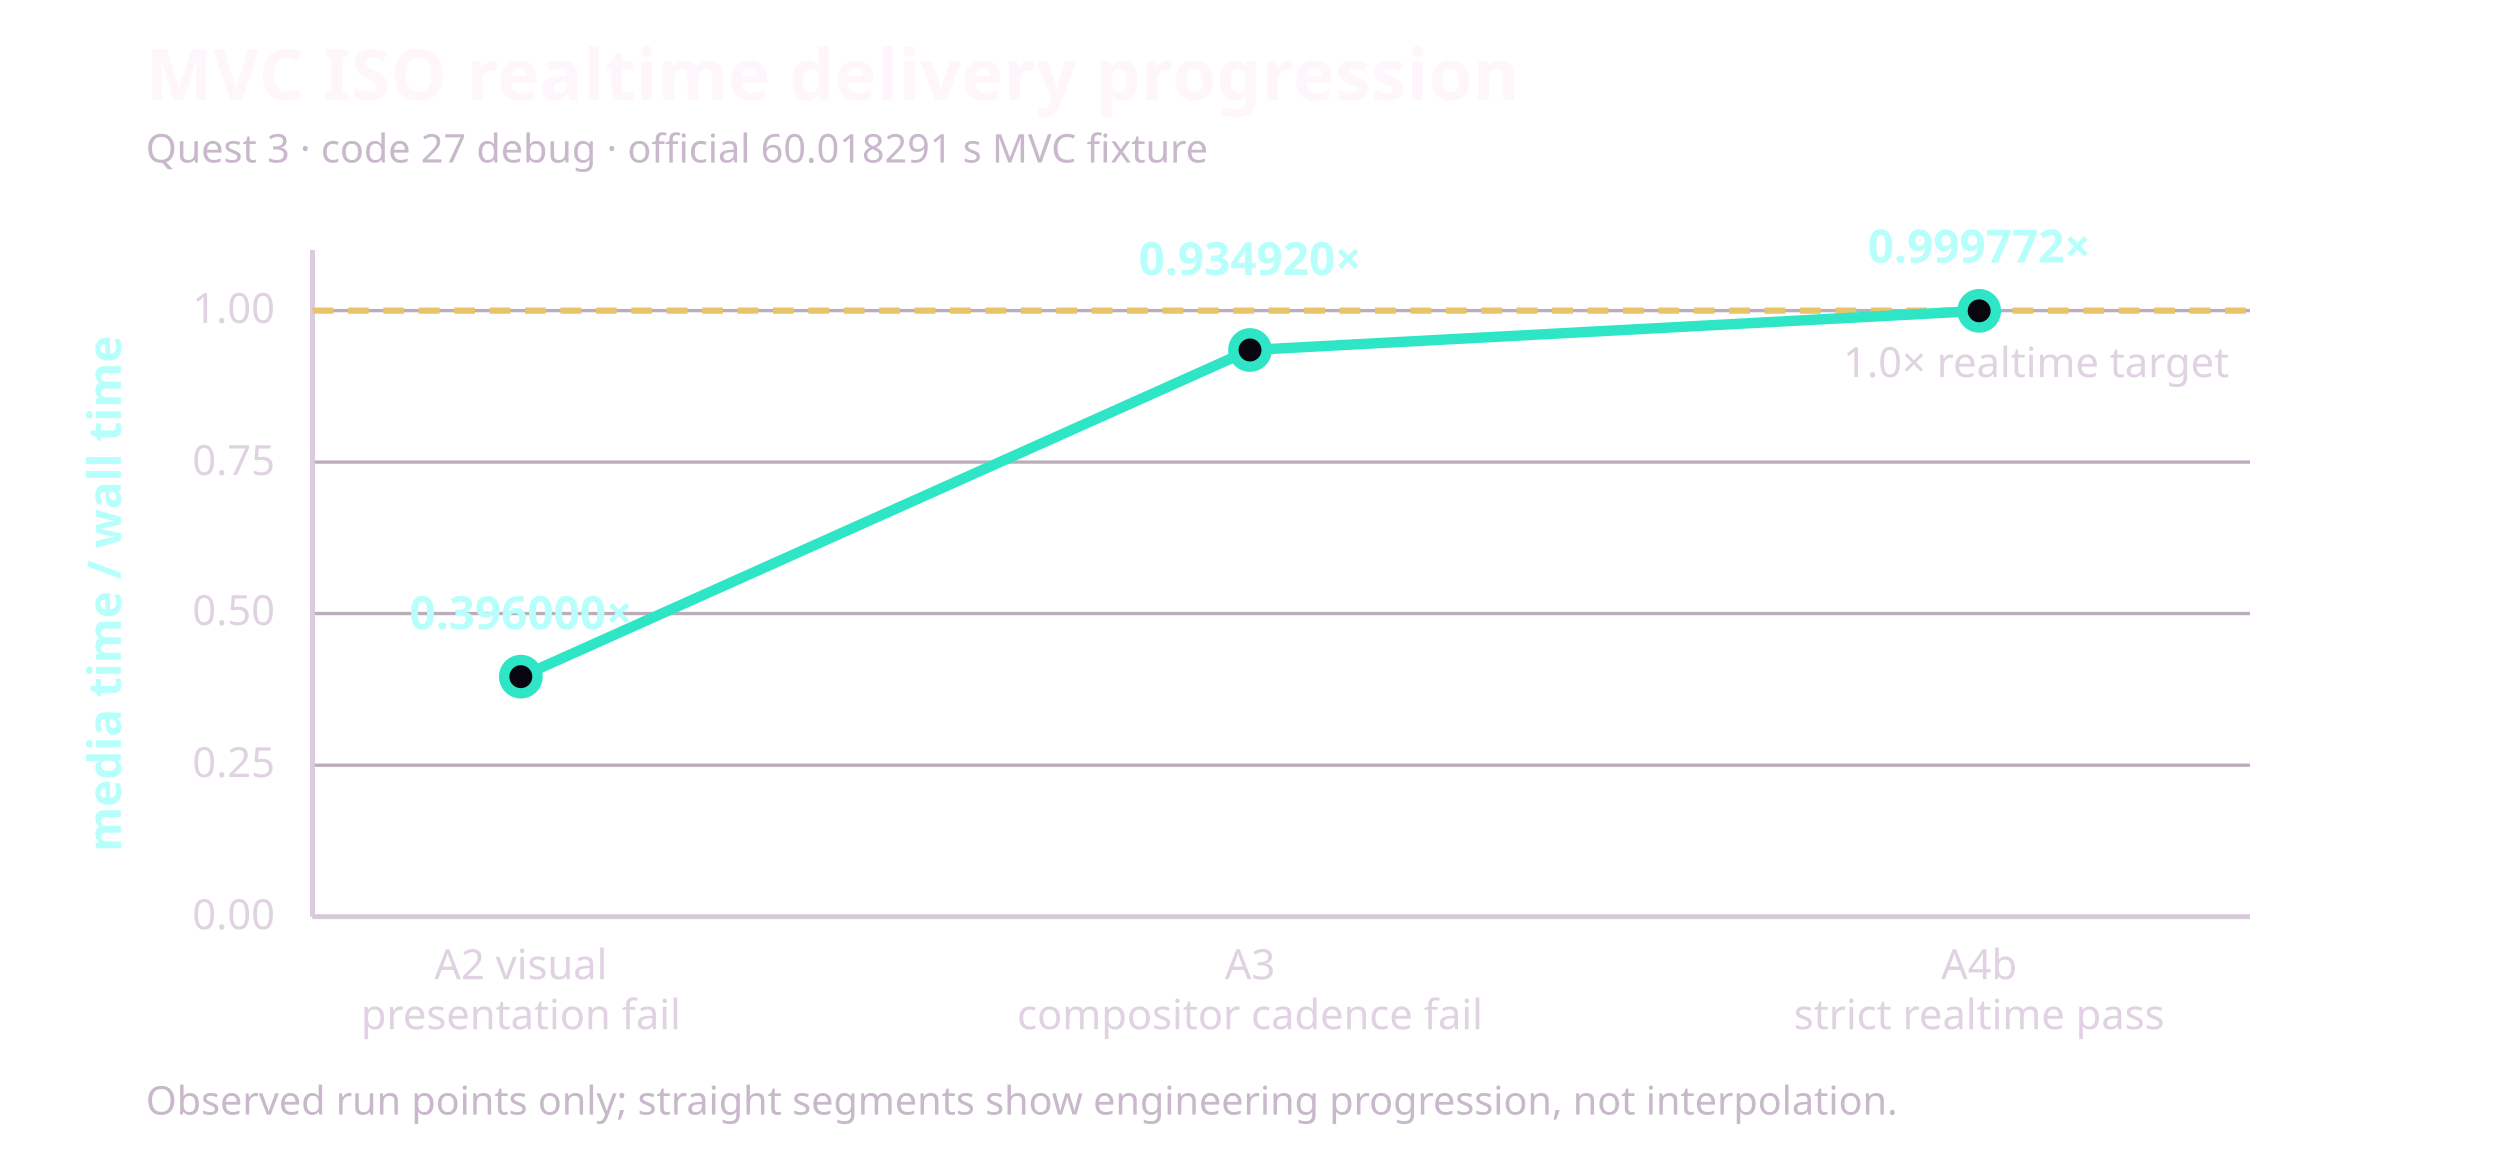
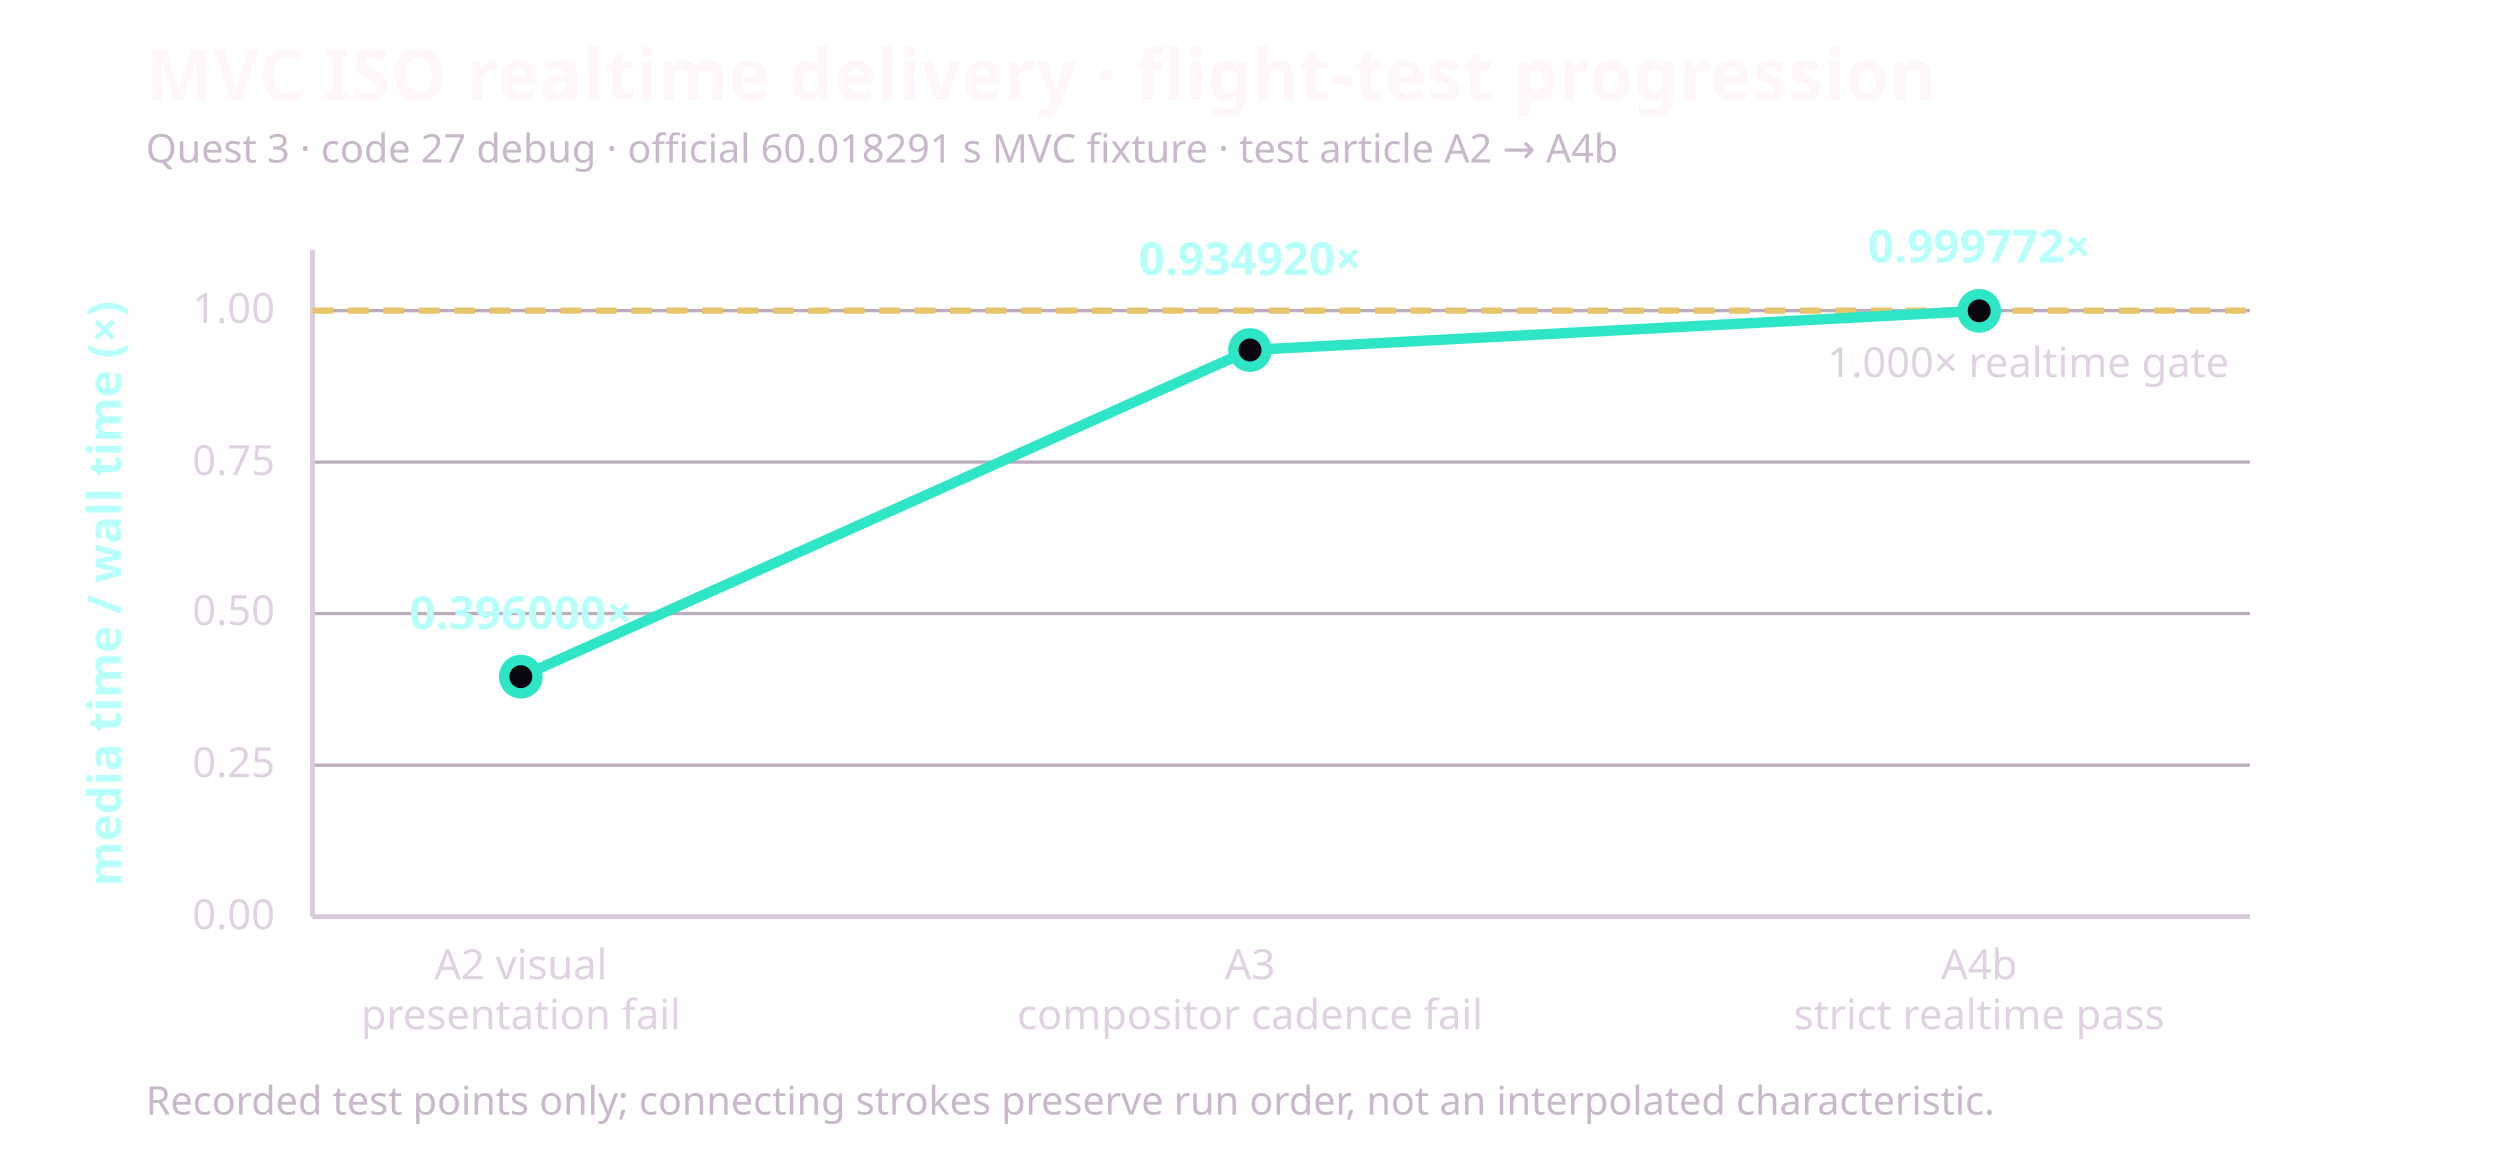
<svg xmlns="http://www.w3.org/2000/svg" viewBox="0 0 1200 560" role="img" aria-labelledby="title desc">
  <style>
    svg { shape-rendering: geometricPrecision; text-rendering: geometricPrecision; }
    text { fill: #EFE6F0; font-family: system-ui, sans-serif; font-weight: 500; }
    .title { fill: #FFF6FB; font-size: 34px; font-weight: 700; letter-spacing: 0.2px; }
    .subtitle, .caption { fill: #C9B8CC; font-size: 19px; }
    .tick { fill: #E0D2E2; font-size: 20px; }
    .axis-label { fill: #B6FFFB; font-size: 22px; font-weight: 700; }
    .grid { stroke: #7F627F; stroke-width: 1.6; opacity: 0.52; }
    .axis { stroke: #D9CADC; stroke-width: 2.4; opacity: 0.96; }
    .target { stroke: #E8C468; stroke-width: 3; stroke-dasharray: 10 7; opacity: 0.98; }
    .series { fill: none; stroke: #2EE6C5; stroke-width: 5; stroke-linejoin: round; stroke-linecap: round; }
    .point { fill: #0A0610; stroke: #2EE6C5; stroke-width: 5; }
  </style>
-   <text class="title" x="70" y="48">MVC ISO realtime delivery progression</text>
-   <text class="subtitle" x="70" y="78">Quest 3 · code 27 debug · official 60.018291 s MVC fixture</text>
+   <text class="title" x="70" y="48">MVC ISO realtime delivery · flight-test progression</text>
+   <text class="subtitle" x="70" y="78">Quest 3 · code 27 debug · official 60.018291 s MVC fixture · test article A2 → A4b</text>
  <line class="grid" x1="150" y1="440" x2="1080" y2="440" />
  <line class="grid" x1="150" y1="367.3" x2="1080" y2="367.3" />
  <line class="grid" x1="150" y1="294.5" x2="1080" y2="294.5" />
  <line class="grid" x1="150" y1="221.8" x2="1080" y2="221.8" />
  <line class="grid" x1="150" y1="149.1" x2="1080" y2="149.1" />
  <line class="axis" x1="150" y1="120" x2="150" y2="440" />
  <line class="axis" x1="150" y1="440" x2="1080" y2="440" />
  <line class="target" x1="150" y1="149.1" x2="1080" y2="149.1" />
  <text class="tick" x="132" y="446" text-anchor="end">0.00</text>
  <text class="tick" x="132" y="373" text-anchor="end">0.25</text>
  <text class="tick" x="132" y="300" text-anchor="end">0.50</text>
  <text class="tick" x="132" y="228" text-anchor="end">0.75</text>
  <text class="tick" x="132" y="155" text-anchor="end">1.00</text>
-   <text class="axis-label" x="58" y="285" text-anchor="middle" transform="rotate(-90 58 285)">media time / wall time</text>
-   <text class="tick" x="1070" y="181" text-anchor="end">1.0× realtime target</text>
+   <text class="axis-label" x="58" y="285" text-anchor="middle" transform="rotate(-90 58 285)">media time / wall time (×)</text>
+   <text class="tick" x="1070" y="181" text-anchor="end">1.000× realtime gate</text>
  <path class="series" d="M250 324.8 L600 168.0 L950 149.2" />
  <circle class="point" cx="250" cy="324.8" r="8" />
  <circle class="point" cx="600" cy="168.0" r="8" />
  <circle class="point" cx="950" cy="149.2" r="8" />
  <text class="axis-label" x="250" y="302" text-anchor="middle">0.396000×</text>
  <text class="axis-label" x="600" y="132" text-anchor="middle">0.934920×</text>
  <text class="axis-label" x="950" y="126" text-anchor="middle">0.999772×</text>
  <text class="tick" x="250" y="470" text-anchor="middle">A2 visual</text>
  <text class="tick" x="250" y="494" text-anchor="middle">presentation fail</text>
  <text class="tick" x="600" y="470" text-anchor="middle">A3</text>
  <text class="tick" x="600" y="494" text-anchor="middle">compositor cadence fail</text>
  <text class="tick" x="950" y="470" text-anchor="middle">A4b</text>
  <text class="tick" x="950" y="494" text-anchor="middle">strict realtime pass</text>
-   <text class="caption" x="70" y="535">Observed run points only; straight segments show engineering progression, not interpolation.</text>
+   <text class="caption" x="70" y="535">Recorded test points only; connecting strokes preserve run order, not an interpolated characteristic.</text>
</svg>
